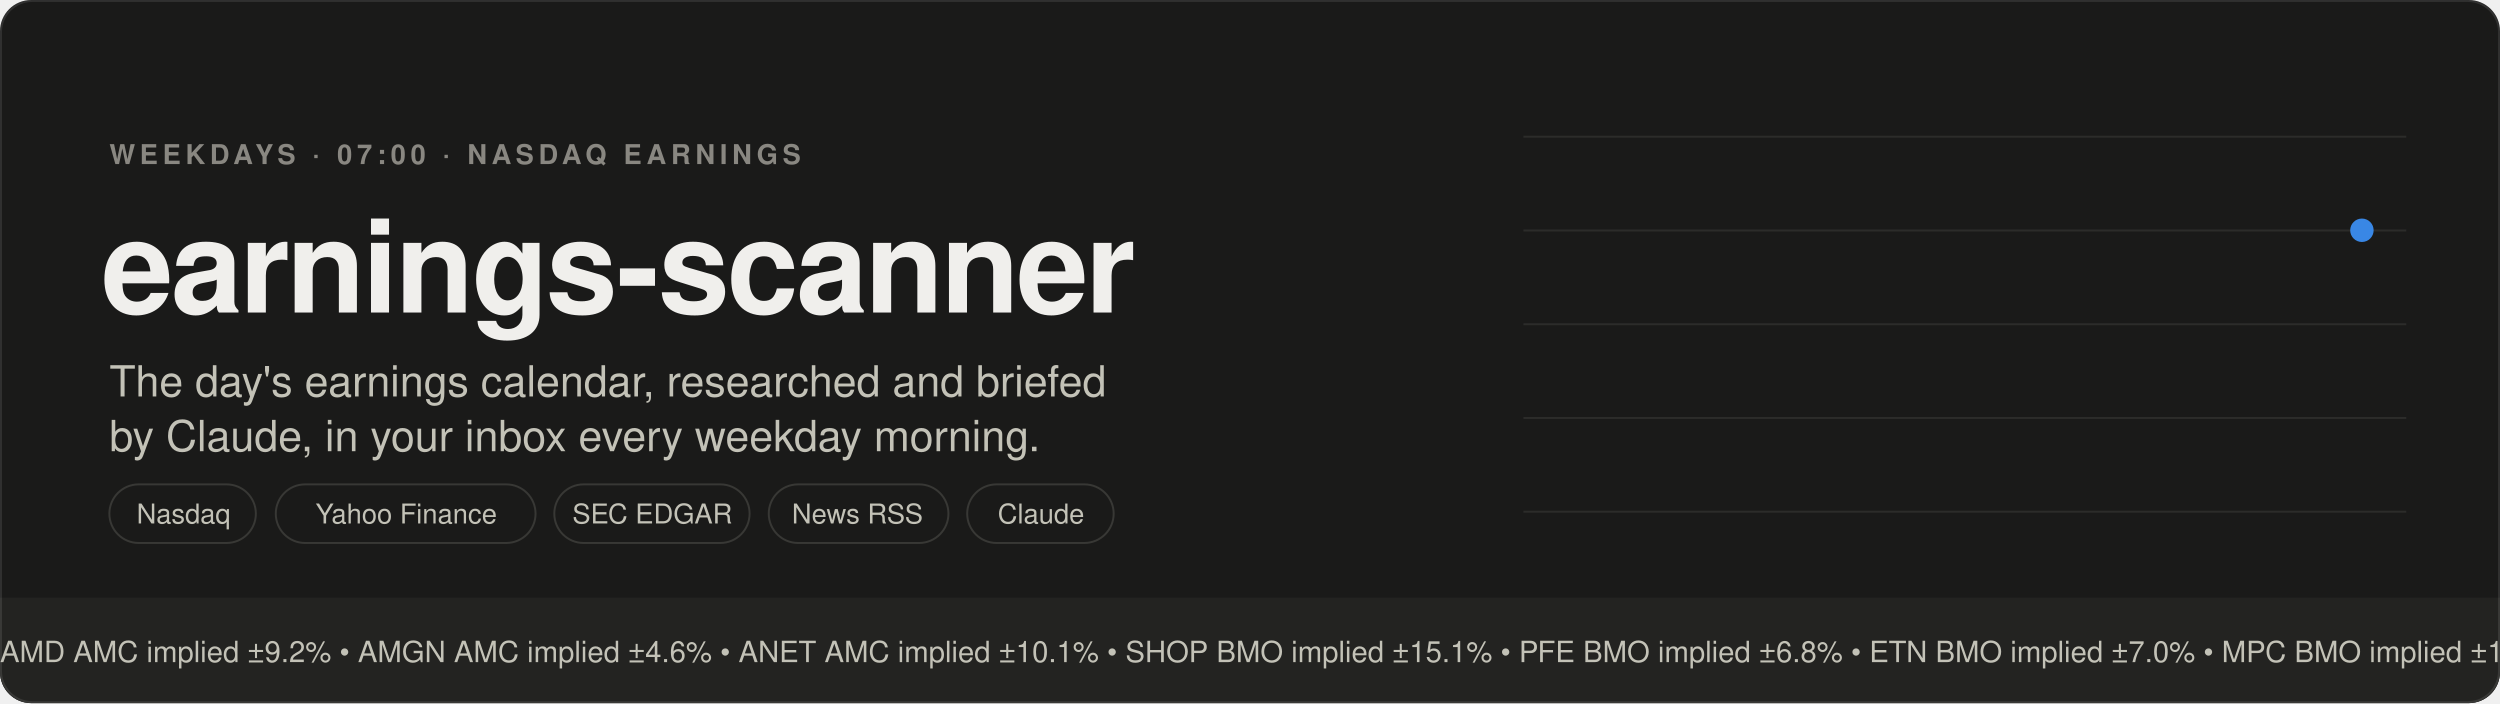
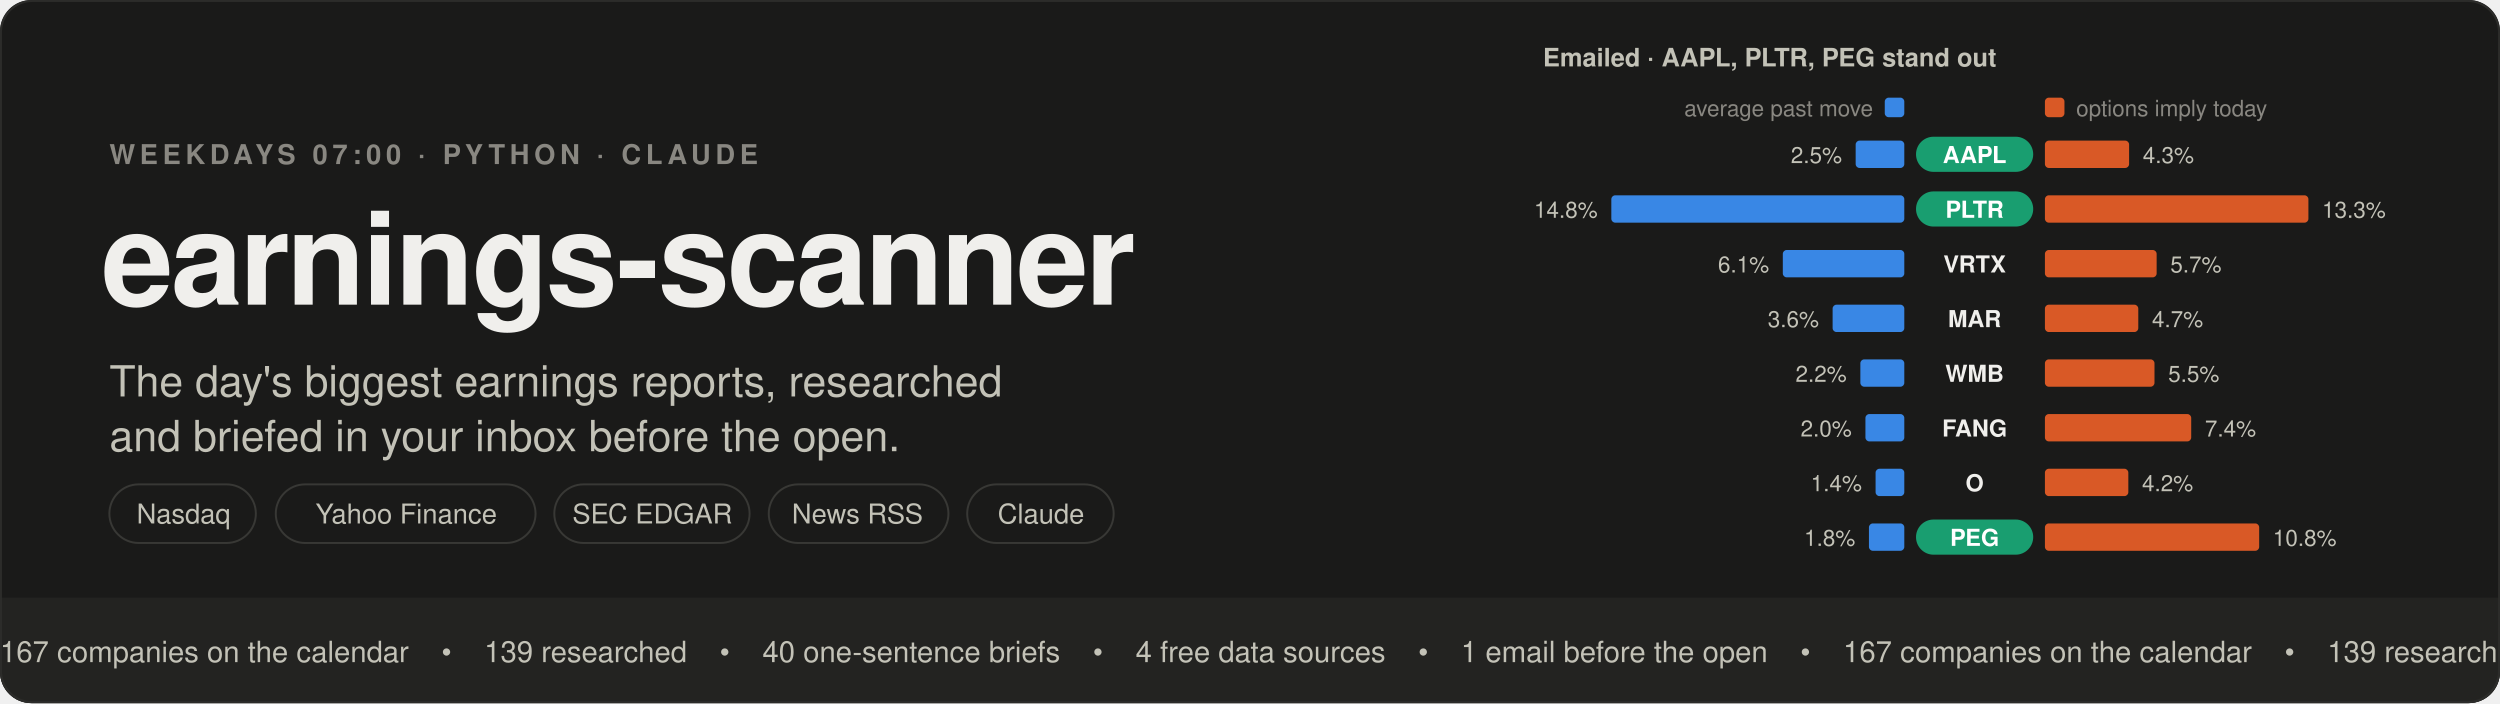
- <svg xmlns="http://www.w3.org/2000/svg" width="1280" height="360" viewBox="0 0 1280 360" role="img" aria-label="earnings-scanner: the day's earnings calendar, researched and briefed by Claude, in your inbox every weekday morning">
+ <svg xmlns="http://www.w3.org/2000/svg" width="1280" height="360" viewBox="0 0 1280 360" role="img" aria-label="earnings-scanner: the day's biggest earnings reports, researched and briefed by Claude, in your inbox before the open">
  <style>
  text { font-family: system-ui, -apple-system, "Segoe UI", Helvetica, Arial, sans-serif; }
  .eyebrow { font-size: 14px; font-weight: 600; letter-spacing: 2.4px; fill: #898781; }
  .title { font-size: 66px; font-weight: 700; letter-spacing: -1.5px; fill: #f0efec; }
  .tag { font-size: 22px; fill: #c3c2b7; }
  .chip { font-size: 14px; font-weight: 500; fill: #c3c2b7; }
  .tape { font-size: 15px; font-weight: 500; fill: #c3c2b7; font-variant-numeric: tabular-nums; }
-   .c { opacity: 0; animation: rise .5s ease-out forwards; }
-   .scroll { animation: scroll 84s linear infinite; }
-   .pulse { animation: pulse 2s ease-in-out infinite; transform-box: fill-box; transform-origin: center; }
-   @keyframes rise { from { opacity: 0; transform: translateY(10px); } to { opacity: 1; transform: none; } }
-   @keyframes scroll { to { transform: translateX(-3199px); } }
-   @keyframes pulse { 0%, 100% { opacity: .9; transform: scale(1); } 50% { opacity: .25; transform: scale(2.2); } }
-   @media (prefers-reduced-motion: reduce) { .c { animation: none; opacity: 1; } .scroll, .pulse { animation: none; } }
+   .px { font-size: 11.5px; font-variant-numeric: tabular-nums; }
+   .sym { font-size: 12px; font-weight: 700; }
+   .legend { font-size: 11.5px; }
+   .status { font-size: 13px; font-weight: 600; }
+   .scroll { animation: scroll 63s linear infinite; }
+   @keyframes scroll { to { transform: translateX(-2158px); } }
+   @keyframes g0{0%,7.0%{transform:scaleX(0)}9.5%,96%{transform:scaleX(1)}100%{transform:scaleX(0)}}@keyframes v0{0%,8.5%{opacity:0}11.0%,96%{opacity:1}100%{opacity:0}}@keyframes s0{0%,54.0%{opacity:0}56.5%,96%{opacity:1}100%{opacity:0}}@keyframes g1{0%,12.2%{transform:scaleX(0)}14.8%,96%{transform:scaleX(1)}100%{transform:scaleX(0)}}@keyframes v1{0%,13.8%{opacity:0}16.2%,96%{opacity:1}100%{opacity:0}}@keyframes s1{0%,58.0%{opacity:0}60.5%,96%{opacity:1}100%{opacity:0}}@keyframes g2{0%,17.5%{transform:scaleX(0)}20.0%,96%{transform:scaleX(1)}100%{transform:scaleX(0)}}@keyframes v2{0%,19.0%{opacity:0}21.5%,96%{opacity:1}100%{opacity:0}}@keyframes g3{0%,22.8%{transform:scaleX(0)}25.2%,96%{transform:scaleX(1)}100%{transform:scaleX(0)}}@keyframes v3{0%,24.2%{opacity:0}26.8%,96%{opacity:1}100%{opacity:0}}@keyframes g4{0%,28.0%{transform:scaleX(0)}30.5%,96%{transform:scaleX(1)}100%{transform:scaleX(0)}}@keyframes v4{0%,29.5%{opacity:0}32.0%,96%{opacity:1}100%{opacity:0}}@keyframes g5{0%,33.2%{transform:scaleX(0)}35.8%,96%{transform:scaleX(1)}100%{transform:scaleX(0)}}@keyframes v5{0%,34.8%{opacity:0}37.2%,96%{opacity:1}100%{opacity:0}}@keyframes g6{0%,38.5%{transform:scaleX(0)}41.0%,96%{transform:scaleX(1)}100%{transform:scaleX(0)}}@keyframes v6{0%,40.0%{opacity:0}42.5%,96%{opacity:1}100%{opacity:0}}@keyframes g7{0%,43.8%{transform:scaleX(0)}46.2%,96%{transform:scaleX(1)}100%{transform:scaleX(0)}}@keyframes v7{0%,45.2%{opacity:0}47.8%,96%{opacity:1}100%{opacity:0}}@keyframes s7{0%,62.0%{opacity:0}64.5%,96%{opacity:1}100%{opacity:0}}@keyframes t0{0%,0.00%{opacity:0}0%,6.99%{opacity:1}7%,100%{opacity:0}}@keyframes t1{0%,6.99%{opacity:0}7%,51.99%{opacity:1}52%,100%{opacity:0}}@keyframes t2{0%,51.99%{opacity:0}52%,69.99%{opacity:1}70%,100%{opacity:0}}@keyframes t3{0%,69.99%{opacity:0}70%,99.99%{opacity:1}100%{opacity:1}}
+   @media (prefers-reduced-motion: reduce) { * { animation: none !important; } }
</style>
  <defs>
    <clipPath id="card">
      <rect width="1280" height="360" rx="16" />
    </clipPath>
  </defs>
  <g clip-path="url(#card)">
    <rect width="1280" height="360" fill="#1a1a19" />
-     <line x1="780" x2="1232" y1="70.0" y2="70.0" stroke="#2c2c2a" stroke-width="1" />
-     <line x1="780" x2="1232" y1="118.0" y2="118.0" stroke="#2c2c2a" stroke-width="1" />
-     <line x1="780" x2="1232" y1="166.0" y2="166.0" stroke="#2c2c2a" stroke-width="1" />
-     <line x1="780" x2="1232" y1="214.0" y2="214.0" stroke="#2c2c2a" stroke-width="1" />
-     <line x1="780" x2="1232" y1="262.0" y2="262.0" stroke="#2c2c2a" stroke-width="1" />
-     <g class="c" style="animation-delay:0.15s">
-       <line x1="802.7" x2="802.7" y1="232.0" y2="251.5" stroke="#3987e5" stroke-width="2" />
-       <rect x="794.7" y="243.4" width="16" height="2.3" rx="2" fill="#3987e5" />
-     </g>
-     <g class="c" style="animation-delay:0.22s">
-       <line x1="828.1" x2="828.1" y1="225.4" y2="245.4" stroke="#3987e5" stroke-width="2" />
-       <rect x="820.1" y="228.5" width="16" height="14.9" rx="2" fill="#3987e5" />
-     </g>
-     <g class="c" style="animation-delay:0.29s">
-       <line x1="853.5" x2="853.5" y1="225.3" y2="232.0" stroke="#3987e5" stroke-width="2" />
-       <rect x="845.5" y="225.6" width="16" height="2.9" rx="2" fill="#3987e5" />
-     </g>
-     <g class="c" style="animation-delay:0.36s">
-       <line x1="878.9" x2="878.9" y1="219.9" y2="227.7" stroke="#3987e5" stroke-width="2" />
-       <rect x="870.9" y="224.2" width="16" height="2.0" rx="2" fill="#3987e5" />
-     </g>
-     <g class="c" style="animation-delay:0.43s">
-       <line x1="904.4" x2="904.4" y1="221.5" y2="237.5" stroke="#e66767" stroke-width="2" />
-       <rect x="896.4" y="224.2" width="16" height="9.0" rx="2" fill="#e66767" />
-     </g>
-     <g class="c" style="animation-delay:0.50s">
-       <line x1="929.8" x2="929.8" y1="218.6" y2="236.8" stroke="#3987e5" stroke-width="2" />
-       <rect x="921.8" y="230.0" width="16" height="3.1" rx="2" fill="#3987e5" />
-     </g>
-     <g class="c" style="animation-delay:0.57s">
-       <line x1="955.2" x2="955.2" y1="196.4" y2="234.2" stroke="#3987e5" stroke-width="2" />
-       <rect x="947.2" y="204.8" width="16" height="25.3" rx="2" fill="#3987e5" />
-     </g>
-     <g class="c" style="animation-delay:0.64s">
-       <line x1="980.6" x2="980.6" y1="185.1" y2="207.2" stroke="#3987e5" stroke-width="2" />
-       <rect x="972.6" y="190.4" width="16" height="14.4" rx="2" fill="#3987e5" />
-     </g>
-     <g class="c" style="animation-delay:0.71s">
-       <line x1="1006.0" x2="1006.0" y1="163.8" y2="194.9" stroke="#3987e5" stroke-width="2" />
-       <rect x="998.0" y="164.6" width="16" height="25.7" rx="2" fill="#3987e5" />
-     </g>
-     <g class="c" style="animation-delay:0.78s">
-       <line x1="1031.4" x2="1031.4" y1="150.6" y2="168.0" stroke="#3987e5" stroke-width="2" />
-       <rect x="1023.4" y="152.5" width="16" height="12.1" rx="2" fill="#3987e5" />
-     </g>
-     <g class="c" style="animation-delay:0.85s">
-       <line x1="1056.8" x2="1056.8" y1="129.9" y2="156.5" stroke="#3987e5" stroke-width="2" />
-       <rect x="1048.8" y="137.4" width="16" height="15.1" rx="2" fill="#3987e5" />
-     </g>
-     <g class="c" style="animation-delay:0.92s">
-       <line x1="1082.2" x2="1082.2" y1="116.3" y2="143.7" stroke="#3987e5" stroke-width="2" />
-       <rect x="1074.2" y="126.0" width="16" height="11.4" rx="2" fill="#3987e5" />
-     </g>
-     <g class="c" style="animation-delay:0.99s">
-       <line x1="1107.6" x2="1107.6" y1="124.0" y2="154.3" stroke="#e66767" stroke-width="2" />
-       <rect x="1099.6" y="126.0" width="16" height="25.1" rx="2" fill="#e66767" />
-     </g>
-     <g class="c" style="animation-delay:1.06s">
-       <line x1="1133.1" x2="1133.1" y1="115.3" y2="151.5" stroke="#3987e5" stroke-width="2" />
-       <rect x="1125.1" y="127.1" width="16" height="24.0" rx="2" fill="#3987e5" />
-     </g>
-     <g class="c" style="animation-delay:1.13s">
-       <line x1="1158.5" x2="1158.5" y1="98.5" y2="143.1" stroke="#3987e5" stroke-width="2" />
-       <rect x="1150.5" y="109.2" width="16" height="18.0" rx="2" fill="#3987e5" />
-     </g>
-     <g class="c" style="animation-delay:1.20s">
-       <line x1="1183.9" x2="1183.9" y1="88.2" y2="110.0" stroke="#3987e5" stroke-width="2" />
-       <rect x="1175.9" y="90.9" width="16" height="18.3" rx="2" fill="#3987e5" />
-     </g>
-     <g class="c" style="animation-delay:1.27s">
-       <line x1="1209.3" x2="1209.3" y1="84.1" y2="121.9" stroke="#e66767" stroke-width="2" />
-       <rect x="1201.3" y="90.9" width="16" height="27.0" rx="2" fill="#e66767" />
-     </g>
-     <circle class="pulse" cx="1209.3" cy="117.9" r="6" fill="#3987e5" />
-     <text x="56" y="84" class="eyebrow">WEEKDAYS · 07:00 · NASDAQ EARNINGS</text>
-     <text x="52" y="160" class="title">earnings-scanner</text>
-     <text x="56" y="203" class="tag">The day's earnings calendar, researched and briefed</text>
-     <text x="56" y="231" class="tag">by Claude, in your inbox every weekday morning.</text>
+     <text x="790" y="34" class="status" fill="#c3c2b7" style="opacity:0;animation:t0 14s linear infinite">Nov 2 2026  ·  167 companies on Nasdaq's calendar</text>
+     <text x="790" y="34" class="status" fill="#c3c2b7" style="opacity:0;animation:t1 14s linear infinite">Researching 139 companies, largest first</text>
+     <text x="790" y="34" class="status" fill="#c3c2b7" style="opacity:0;animation:t2 14s linear infinite">Claude writing 40 one-sentence briefs</text>
+     <text x="790" y="34" class="status" fill="#c3c2b7" style="animation:t3 14s linear infinite">Emailed  ·  AAPL, PLTR, PEG stand out</text>
+     <rect x="965" y="50" width="10" height="10" rx="2" fill="#3987e5" />
+     <text x="959" y="59.5" text-anchor="end" class="legend" fill="#898781">average past move</text>
+     <rect x="1047" y="50" width="10" height="10" rx="2" fill="#d95926" />
+     <text x="1063" y="59.5" class="legend" fill="#898781">options imply today</text>
+     <rect x="950.1" y="72" width="24.9" height="14" rx="2" fill="#3987e5" style="transform-origin:right center;transform-box:fill-box;animation:g0 14s linear infinite" />
+     <rect x="1047" y="72" width="43.1" height="14" rx="2" fill="#d95926" style="transform-origin:left center;transform-box:fill-box;animation:g0 14s linear infinite" />
+     <text x="943.1" y="83.5" text-anchor="end" class="px" fill="#c3c2b7" style="animation:v0 14s linear infinite">2.5%</text>
+     <text x="1097.1" y="83.5" class="px" fill="#c3c2b7" style="animation:v0 14s linear infinite">4.3%</text>
+     <text x="1011" y="83.5" text-anchor="middle" class="sym" fill="#f0efec">AAPL</text>
+     <rect x="981" y="70" width="60" height="18" rx="9" fill="#199e70" style="animation:s0 14s linear infinite" />
+     <text x="1011" y="83.5" text-anchor="middle" class="sym" fill="#ffffff" style="animation:s0 14s linear infinite">AAPL</text>
+     <rect x="825.0" y="100" width="150.0" height="14" rx="2" fill="#3987e5" style="transform-origin:right center;transform-box:fill-box;animation:g1 14s linear infinite" />
+     <rect x="1047" y="100" width="134.9" height="14" rx="2" fill="#d95926" style="transform-origin:left center;transform-box:fill-box;animation:g1 14s linear infinite" />
+     <text x="818.0" y="111.5" text-anchor="end" class="px" fill="#c3c2b7" style="animation:v1 14s linear infinite">14.8%</text>
+     <text x="1188.9" y="111.5" class="px" fill="#c3c2b7" style="animation:v1 14s linear infinite">13.3%</text>
+     <text x="1011" y="111.5" text-anchor="middle" class="sym" fill="#f0efec">PLTR</text>
+     <rect x="981" y="98" width="60" height="18" rx="9" fill="#199e70" style="animation:s1 14s linear infinite" />
+     <text x="1011" y="111.5" text-anchor="middle" class="sym" fill="#ffffff" style="animation:s1 14s linear infinite">PLTR</text>
+     <rect x="912.8" y="128" width="62.2" height="14" rx="2" fill="#3987e5" style="transform-origin:right center;transform-box:fill-box;animation:g2 14s linear infinite" />
+     <rect x="1047" y="128" width="57.2" height="14" rx="2" fill="#d95926" style="transform-origin:left center;transform-box:fill-box;animation:g2 14s linear infinite" />
+     <text x="905.8" y="139.5" text-anchor="end" class="px" fill="#c3c2b7" style="animation:v2 14s linear infinite">6.1%</text>
+     <text x="1111.2" y="139.5" class="px" fill="#c3c2b7" style="animation:v2 14s linear infinite">5.7%</text>
+     <text x="1011" y="139.5" text-anchor="middle" class="sym" fill="#f0efec">VRTX</text>
+     <rect x="938.3" y="156" width="36.7" height="14" rx="2" fill="#3987e5" style="transform-origin:right center;transform-box:fill-box;animation:g3 14s linear infinite" />
+     <rect x="1047" y="156" width="47.8" height="14" rx="2" fill="#d95926" style="transform-origin:left center;transform-box:fill-box;animation:g3 14s linear infinite" />
+     <text x="931.3" y="167.5" text-anchor="end" class="px" fill="#c3c2b7" style="animation:v3 14s linear infinite">3.6%</text>
+     <text x="1101.8" y="167.5" class="px" fill="#c3c2b7" style="animation:v3 14s linear infinite">4.7%</text>
+     <text x="1011" y="167.5" text-anchor="middle" class="sym" fill="#f0efec">MAR</text>
+     <rect x="952.5" y="184" width="22.5" height="14" rx="2" fill="#3987e5" style="transform-origin:right center;transform-box:fill-box;animation:g4 14s linear infinite" />
+     <rect x="1047" y="184" width="56.1" height="14" rx="2" fill="#d95926" style="transform-origin:left center;transform-box:fill-box;animation:g4 14s linear infinite" />
+     <text x="945.5" y="195.5" text-anchor="end" class="px" fill="#c3c2b7" style="animation:v4 14s linear infinite">2.2%</text>
+     <text x="1110.1" y="195.5" class="px" fill="#c3c2b7" style="animation:v4 14s linear infinite">5.5%</text>
+     <text x="1011" y="195.5" text-anchor="middle" class="sym" fill="#f0efec">WMB</text>
+     <rect x="955.1" y="212" width="19.9" height="14" rx="2" fill="#3987e5" style="transform-origin:right center;transform-box:fill-box;animation:g5 14s linear infinite" />
+     <rect x="1047" y="212" width="74.9" height="14" rx="2" fill="#d95926" style="transform-origin:left center;transform-box:fill-box;animation:g5 14s linear infinite" />
+     <text x="948.1" y="223.5" text-anchor="end" class="px" fill="#c3c2b7" style="animation:v5 14s linear infinite">2.0%</text>
+     <text x="1128.9" y="223.5" class="px" fill="#c3c2b7" style="animation:v5 14s linear infinite">7.4%</text>
+     <text x="1011" y="223.5" text-anchor="middle" class="sym" fill="#f0efec">FANG</text>
+     <rect x="960.3" y="240" width="14.7" height="14" rx="2" fill="#3987e5" style="transform-origin:right center;transform-box:fill-box;animation:g6 14s linear infinite" />
+     <rect x="1047" y="240" width="42.7" height="14" rx="2" fill="#d95926" style="transform-origin:left center;transform-box:fill-box;animation:g6 14s linear infinite" />
+     <text x="953.3" y="251.5" text-anchor="end" class="px" fill="#c3c2b7" style="animation:v6 14s linear infinite">1.4%</text>
+     <text x="1096.7" y="251.5" class="px" fill="#c3c2b7" style="animation:v6 14s linear infinite">4.2%</text>
+     <text x="1011" y="251.5" text-anchor="middle" class="sym" fill="#f0efec">O</text>
+     <rect x="956.9" y="268" width="18.1" height="14" rx="2" fill="#3987e5" style="transform-origin:right center;transform-box:fill-box;animation:g7 14s linear infinite" />
+     <rect x="1047" y="268" width="109.7" height="14" rx="2" fill="#d95926" style="transform-origin:left center;transform-box:fill-box;animation:g7 14s linear infinite" />
+     <text x="949.9" y="279.5" text-anchor="end" class="px" fill="#c3c2b7" style="animation:v7 14s linear infinite">1.8%</text>
+     <text x="1163.7" y="279.5" class="px" fill="#c3c2b7" style="animation:v7 14s linear infinite">10.8%</text>
+     <text x="1011" y="279.5" text-anchor="middle" class="sym" fill="#f0efec">PEG</text>
+     <rect x="981" y="266" width="60" height="18" rx="9" fill="#199e70" style="animation:s7 14s linear infinite" />
+     <text x="1011" y="279.5" text-anchor="middle" class="sym" fill="#ffffff" style="animation:s7 14s linear infinite">PEG</text>
+     <text x="56" y="84" class="eyebrow">WEEKDAYS 07:00  ·  PYTHON  ·  CLAUDE</text>
+     <text x="52" y="156" class="title">earnings-scanner</text>
+     <text x="56" y="203" class="tag">The day's biggest earnings reports, researched</text>
+     <text x="56" y="231" class="tag">and briefed in your inbox before the open.</text>
    <rect x="56" y="248" width="75" height="30" rx="15" fill="none" stroke="#383835" />
    <text x="94" y="268" text-anchor="middle" class="chip">Nasdaq</text>
    <rect x="141.2" y="248" width="133" height="30" rx="15" fill="none" stroke="#383835" />
    <text x="208" y="268" text-anchor="middle" class="chip">Yahoo Finance</text>
    <rect x="283.8" y="248" width="100" height="30" rx="15" fill="none" stroke="#383835" />
    <text x="334" y="268" text-anchor="middle" class="chip">SEC EDGAR</text>
    <rect x="393.6" y="248" width="92" height="30" rx="15" fill="none" stroke="#383835" />
    <text x="439" y="268" text-anchor="middle" class="chip">News RSS</text>
    <rect x="495.2" y="248" width="75" height="30" rx="15" fill="none" stroke="#383835" />
    <text x="533" y="268" text-anchor="middle" class="chip">Claude</text>
    <rect y="306" width="1280" height="54" fill="#232321" />
    <g class="scroll">
-       <text x="0" y="339" class="tape" textLength="3199" lengthAdjust="spacing">AMD  AMC  implied ±9.2%    •    AMGN  AMC  implied ±4.6%    •    ANET  AMC  implied ±10.1%    •    SHOP  BMO  implied ±15.1%    •    PFE  BMO  implied ±6.8%    •    ETN  BMO  implied ±7.0%    •    MPC  BMO  implied ±11.4%    •    BKNG  AMC  implied ±7.4%    •    SU  AMC  implied ±4.3%    •    RACE  BMO  implied ±7.2%    •    ITUB  AMC  implied ±8.4%    •    APO  BMO  implied ±5.6%    •    MPLX  BMO  implied ±4.5%    •    AME  BMO  implied ±6.7%    •    </text>
-       <text x="3199" y="339" class="tape" textLength="3199" lengthAdjust="spacing">AMD  AMC  implied ±9.2%    •    AMGN  AMC  implied ±4.6%    •    ANET  AMC  implied ±10.1%    •    SHOP  BMO  implied ±15.1%    •    PFE  BMO  implied ±6.8%    •    ETN  BMO  implied ±7.0%    •    MPC  BMO  implied ±11.4%    •    BKNG  AMC  implied ±7.4%    •    SU  AMC  implied ±4.3%    •    RACE  BMO  implied ±7.2%    •    ITUB  AMC  implied ±8.4%    •    APO  BMO  implied ±5.6%    •    MPLX  BMO  implied ±4.5%    •    AME  BMO  implied ±6.7%    •    </text>
+       <text x="0" y="339" class="tape" textLength="2158" lengthAdjust="spacing" xml:space="preserve">167 companies on the calendar    •    139 researched    •    40 one-sentence briefs    •    4 free data sources    •    1 email before the open    •    167 companies on the calendar    •    139 researched    •    40 one-sentence briefs    •    4 free data sources    •    1 email before the open    •    </text>
+       <text x="2158" y="339" class="tape" textLength="2158" lengthAdjust="spacing" xml:space="preserve">167 companies on the calendar    •    139 researched    •    40 one-sentence briefs    •    4 free data sources    •    1 email before the open    •    167 companies on the calendar    •    139 researched    •    40 one-sentence briefs    •    4 free data sources    •    1 email before the open    •    </text>
    </g>
  </g>
-   <rect x="0.5" y="0.5" width="1279" height="359" rx="16" fill="none" stroke="rgba(255,255,255,0.10)" />
+   <rect x="0.5" y="0.5" width="1279" height="359" rx="16" fill="none" stroke="#2c2c2a" />
</svg>
